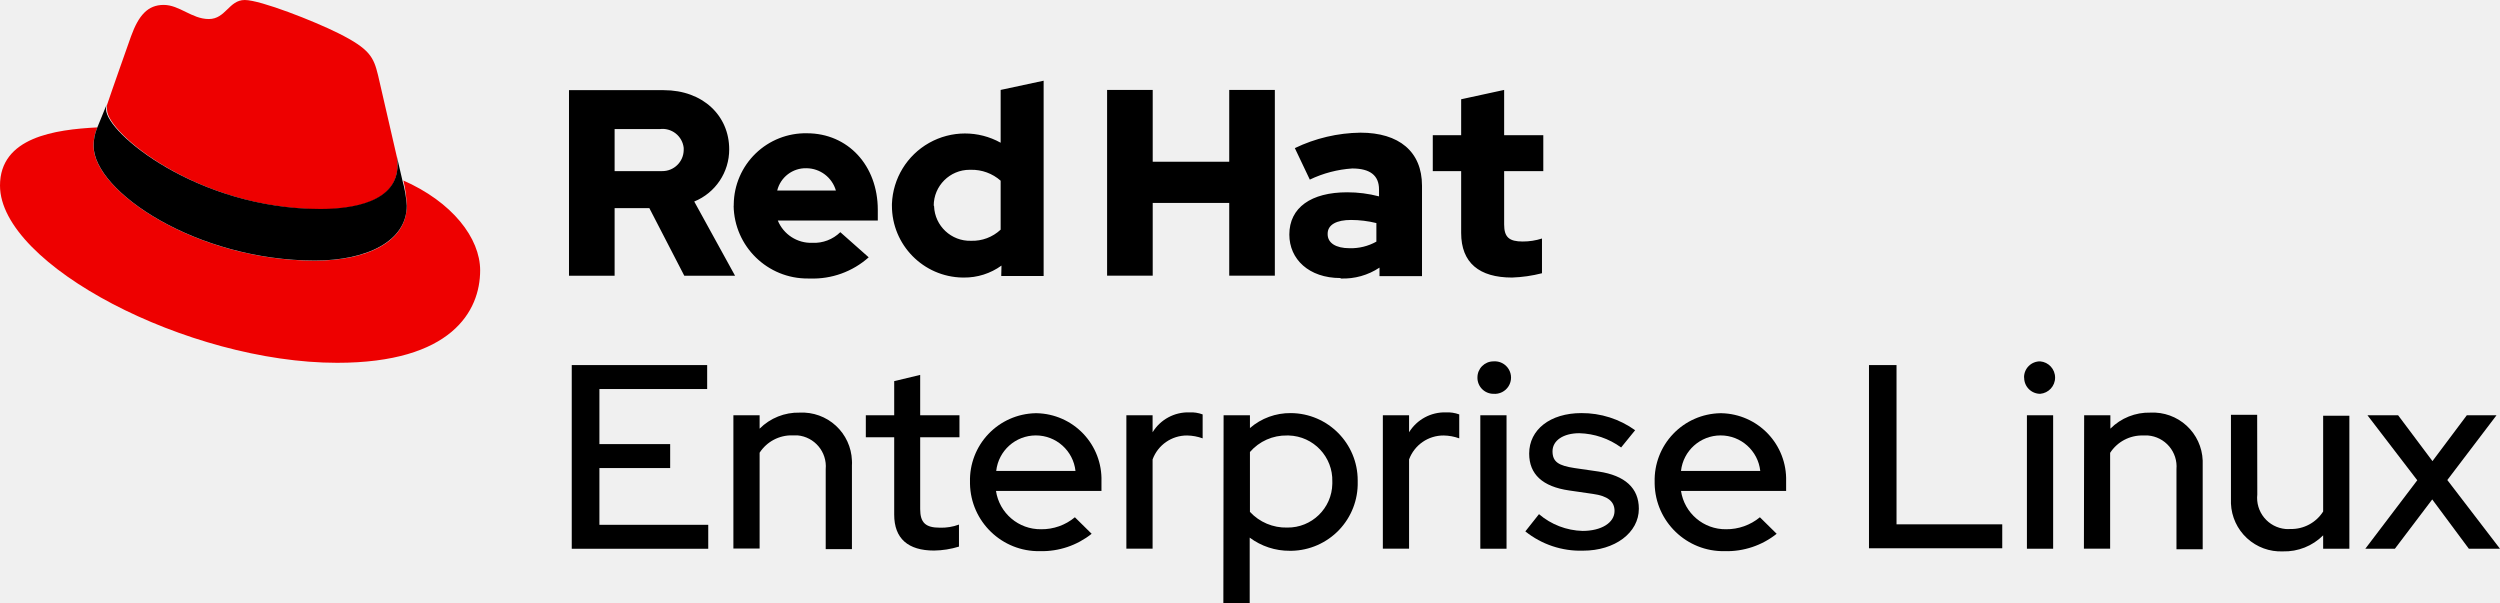
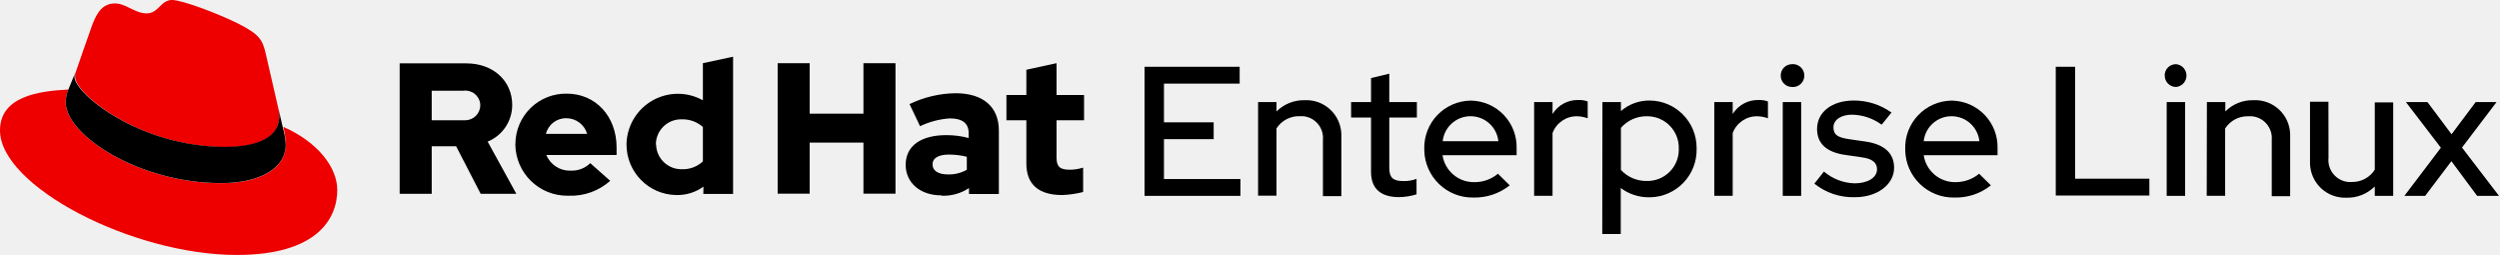
- <svg xmlns="http://www.w3.org/2000/svg" id="Layer_1" data-name="Layer 1" viewBox="0 0 208.79 50.36" version="1.1" width="208.79" height="50.36">
+ <svg xmlns="http://www.w3.org/2000/svg" id="Layer_1" data-name="Layer 1" viewBox="0 0 297.121 30.3" version="1.1" width="297.121" height="30.3">
  <defs id="defs4">
    <style id="style2">.cls-1{fill:#fff;stroke:#d9d9d9;}.cls-2{fill:#e00;}</style>
  </defs>
-   <g id="Group_150" data-name="Group 150" transform="translate(-26.61,-44.82)">
-     <g id="Group_79" data-name="Group 79">
-       <path id="Path_377" data-name="Path 377" d="m 74.36,75.31 h 11.31 v 2 h -9 v 4.6 h 5.91 v 2 h -5.91 v 4.74 h 9.09 v 2 h -11.4 z" />
-       <path id="Path_378" data-name="Path 378" d="m 87.86,79.5 h 2.19 v 1.12 a 4.58,4.58 0 0 1 3.35,-1.34 4.16,4.16 0 0 1 4.36,4 2.67,2.67 0 0 1 0,0.4 v 7 H 95.57 V 84 a 2.6,2.6 0 0 0 -2.36,-2.82 h -0.4 a 3.18,3.18 0 0 0 -2.76,1.45 v 8 h -2.19 z" />
-       <path id="Path_379" data-name="Path 379" d="M 101.29,81.34 H 98.92 V 79.5 h 2.37 v -2.85 l 2.17,-0.52 v 3.37 h 3.28 v 1.84 h -3.28 v 6 c 0,1.14 0.46,1.55 1.64,1.55 a 4.17,4.17 0 0 0 1.6,-0.26 v 1.84 a 7.35,7.35 0 0 1 -2.08,0.33 c -2.17,0 -3.33,-1 -3.33,-3 z" />
-       <path id="Path_380" data-name="Path 380" d="m 113.47,90.85 a 5.74,5.74 0 0 1 -5.85,-5.63 v -0.16 a 5.59,5.59 0 0 1 5.46,-5.73 h 0.13 A 5.52,5.52 0 0 1 118.6,85 v 0.82 h -8.81 a 3.76,3.76 0 0 0 3.77,3.2 4.32,4.32 0 0 0 2.82,-1 l 1.4,1.38 a 6.67,6.67 0 0 1 -4.31,1.45 z m -3.66,-6.7 h 6.62 a 3.33,3.33 0 0 0 -6.62,0 z" />
-       <path id="Path_381" data-name="Path 381" d="m 120.68,79.5 h 2.19 v 1.42 a 3.48,3.48 0 0 1 3.07,-1.66 2.78,2.78 0 0 1 1.11,0.17 v 2 a 4,4 0 0 0 -1.29,-0.24 3.05,3.05 0 0 0 -2.89,2 v 7.45 h -2.19 z" />
-       <path id="Path_382" data-name="Path 382" d="m 128.8,79.5 h 2.2 v 1.07 a 5.12,5.12 0 0 1 3.42,-1.25 5.62,5.62 0 0 1 5.58,5.62 v 0.12 a 5.63,5.63 0 0 1 -5.51,5.76 h -0.16 a 5.54,5.54 0 0 1 -3.35,-1.1 v 5.46 h -2.2 z m 2.2,3.07 v 5 a 4.1,4.1 0 0 0 3.11,1.31 3.72,3.72 0 0 0 3.77,-3.66 v -0.17 a 3.75,3.75 0 0 0 -3.64,-3.86 h -0.13 A 4,4 0 0 0 131,82.57 Z" />
-       <path id="Path_383" data-name="Path 383" d="m 142.1,79.5 h 2.19 v 1.42 a 3.5,3.5 0 0 1 3.07,-1.66 2.86,2.86 0 0 1 1.12,0.17 v 2 a 4,4 0 0 0 -1.29,-0.24 3.06,3.06 0 0 0 -2.9,2 v 7.45 h -2.19 z" />
-       <path id="Path_384" data-name="Path 384" d="M 150,76.34 A 1.34,1.34 0 0 1 151.33,75 v 0 a 1.36,1.36 0 1 1 0,2.71 1.34,1.34 0 0 1 -1.33,-1.37 z m 2.43,14.31 h -2.19 V 79.5 h 2.19 z" />
-       <path id="Path_385" data-name="Path 385" d="m 155.14,87.76 a 5.84,5.84 0 0 0 3.64,1.4 c 1.57,0 2.67,-0.68 2.67,-1.67 0,-0.79 -0.57,-1.25 -1.8,-1.42 l -2,-0.29 c -2.21,-0.32 -3.33,-1.35 -3.33,-3.08 0,-2 1.76,-3.38 4.36,-3.38 a 7.62,7.62 0 0 1 4.49,1.43 L 162,82.19 A 6.21,6.21 0 0 0 158.51,81 c -1.34,0 -2.24,0.61 -2.24,1.51 0,0.9 0.53,1.2 1.84,1.4 l 2,0.29 c 2.21,0.33 3.37,1.38 3.37,3.11 0,2 -2,3.5 -4.66,3.5 A 7.35,7.35 0 0 1 154,89.2 Z" />
-       <path id="Path_386" data-name="Path 386" d="m 170.65,90.85 a 5.74,5.74 0 0 1 -5.85,-5.63 v -0.16 a 5.59,5.59 0 0 1 5.46,-5.73 h 0.13 a 5.52,5.52 0 0 1 5.39,5.67 v 0.82 H 167 a 3.76,3.76 0 0 0 3.77,3.2 4.37,4.37 0 0 0 2.82,-1 l 1.4,1.38 a 6.67,6.67 0 0 1 -4.34,1.45 z M 167,84.15 h 6.62 a 3.33,3.33 0 0 0 -6.62,0 z" />
-       <path id="Path_387" data-name="Path 387" d="m 182.7,75.31 h 2.3 v 13.3 h 8.83 v 2 H 182.7 Z" />
-       <path id="Path_388" data-name="Path 388" d="M 195.65,76.34 A 1.33,1.33 0 0 1 197,75 v 0 a 1.36,1.36 0 0 1 0,2.71 1.34,1.34 0 0 1 -1.34,-1.35 z m 2.43,14.31 h -2.19 V 79.5 h 2.19 z" />
-       <path id="Path_389" data-name="Path 389" d="m 200.67,79.5 h 2.19 v 1.12 a 4.56,4.56 0 0 1 3.35,-1.34 4.16,4.16 0 0 1 4.36,4 v 7.41 h -2.19 V 84 A 2.6,2.6 0 0 0 206,81.19 h -0.4 a 3.18,3.18 0 0 0 -2.76,1.45 v 8 h -2.19 z" />
-       <path id="Path_390" data-name="Path 390" d="m 215.13,86.12 a 2.61,2.61 0 0 0 2.36,2.88 2.67,2.67 0 0 0 0.4,0 3.15,3.15 0 0 0 2.74,-1.46 v -8 h 2.19 v 11.11 h -2.19 v -1.12 a 4.58,4.58 0 0 1 -3.36,1.34 4.17,4.17 0 0 1 -4.34,-4 c 0,-0.14 0,-0.27 0,-0.41 v -7 h 2.19 z" />
-       <path id="Path_391" data-name="Path 391" d="m 228.49,84.93 -4.16,-5.43 h 2.56 l 2.87,3.83 2.87,-3.83 h 2.48 l -4.11,5.41 4.4,5.74 h -2.6 l -3.06,-4.12 -3.12,4.12 h -2.47 z" />
+   <g id="Group_79" data-name="Group 79" transform="translate(61.72087,-67.37256)">
+     <path id="Path_377" data-name="Path 377" d="m 74.36,75.31 h 11.31 v 2 h -9 v 4.6 h 5.91 v 2 h -5.91 v 4.74 h 9.09 v 2 h -11.4 z" />
+     <path id="Path_378" data-name="Path 378" d="m 87.86,79.5 h 2.19 v 1.12 a 4.58,4.58 0 0 1 3.35,-1.34 4.16,4.16 0 0 1 4.36,4 2.67,2.67 0 0 1 0,0.4 v 7 H 95.57 V 84 a 2.6,2.6 0 0 0 -2.36,-2.82 h -0.4 a 3.18,3.18 0 0 0 -2.76,1.45 v 8 h -2.19 z" />
+     <path id="Path_379" data-name="Path 379" d="M 101.29,81.34 H 98.92 V 79.5 h 2.37 v -2.85 l 2.17,-0.52 v 3.37 h 3.28 v 1.84 h -3.28 v 6 c 0,1.14 0.46,1.55 1.64,1.55 a 4.17,4.17 0 0 0 1.6,-0.26 v 1.84 a 7.35,7.35 0 0 1 -2.08,0.33 c -2.17,0 -3.33,-1 -3.33,-3 z" />
+     <path id="Path_380" data-name="Path 380" d="m 113.47,90.85 a 5.74,5.74 0 0 1 -5.85,-5.63 v -0.16 a 5.59,5.59 0 0 1 5.46,-5.73 h 0.13 A 5.52,5.52 0 0 1 118.6,85 v 0.82 h -8.81 a 3.76,3.76 0 0 0 3.77,3.2 4.32,4.32 0 0 0 2.82,-1 l 1.4,1.38 a 6.67,6.67 0 0 1 -4.31,1.45 z m -3.66,-6.7 h 6.62 a 3.33,3.33 0 0 0 -6.62,0 z" />
+     <path id="Path_381" data-name="Path 381" d="m 120.68,79.5 h 2.19 v 1.42 a 3.48,3.48 0 0 1 3.07,-1.66 2.78,2.78 0 0 1 1.11,0.17 v 2 a 4,4 0 0 0 -1.29,-0.24 3.05,3.05 0 0 0 -2.89,2 v 7.45 h -2.19 z" />
+     <path id="Path_382" data-name="Path 382" d="m 128.8,79.5 h 2.2 v 1.07 a 5.12,5.12 0 0 1 3.42,-1.25 5.62,5.62 0 0 1 5.58,5.62 v 0.12 a 5.63,5.63 0 0 1 -5.51,5.76 h -0.16 a 5.54,5.54 0 0 1 -3.35,-1.1 v 5.46 h -2.2 z m 2.2,3.07 v 5 a 4.1,4.1 0 0 0 3.11,1.31 3.72,3.72 0 0 0 3.77,-3.66 v -0.17 a 3.75,3.75 0 0 0 -3.64,-3.86 h -0.13 A 4,4 0 0 0 131,82.57 Z" />
+     <path id="Path_383" data-name="Path 383" d="m 142.1,79.5 h 2.19 v 1.42 a 3.5,3.5 0 0 1 3.07,-1.66 2.86,2.86 0 0 1 1.12,0.17 v 2 a 4,4 0 0 0 -1.29,-0.24 3.06,3.06 0 0 0 -2.9,2 v 7.45 h -2.19 z" />
+     <path id="Path_384" data-name="Path 384" d="M 150,76.34 A 1.34,1.34 0 0 1 151.33,75 v 0 a 1.36,1.36 0 1 1 0,2.71 1.34,1.34 0 0 1 -1.33,-1.37 z m 2.43,14.31 h -2.19 V 79.5 h 2.19 z" />
+     <path id="Path_385" data-name="Path 385" d="m 155.14,87.76 a 5.84,5.84 0 0 0 3.64,1.4 c 1.57,0 2.67,-0.68 2.67,-1.67 0,-0.79 -0.57,-1.25 -1.8,-1.42 l -2,-0.29 c -2.21,-0.32 -3.33,-1.35 -3.33,-3.08 0,-2 1.76,-3.38 4.36,-3.38 a 7.62,7.62 0 0 1 4.49,1.43 L 162,82.19 A 6.21,6.21 0 0 0 158.51,81 c -1.34,0 -2.24,0.61 -2.24,1.51 0,0.9 0.53,1.2 1.84,1.4 l 2,0.29 c 2.21,0.33 3.37,1.38 3.37,3.11 0,2 -2,3.5 -4.66,3.5 A 7.35,7.35 0 0 1 154,89.2 Z" />
+     <path id="Path_386" data-name="Path 386" d="m 170.65,90.85 a 5.74,5.74 0 0 1 -5.85,-5.63 v -0.16 a 5.59,5.59 0 0 1 5.46,-5.73 h 0.13 a 5.52,5.52 0 0 1 5.39,5.67 v 0.82 H 167 a 3.76,3.76 0 0 0 3.77,3.2 4.37,4.37 0 0 0 2.82,-1 l 1.4,1.38 a 6.67,6.67 0 0 1 -4.34,1.45 z M 167,84.15 h 6.62 a 3.33,3.33 0 0 0 -6.62,0 z" />
+     <path id="Path_387" data-name="Path 387" d="m 182.7,75.31 h 2.3 v 13.3 h 8.83 v 2 H 182.7 Z" />
+     <path id="Path_388" data-name="Path 388" d="M 195.65,76.34 A 1.33,1.33 0 0 1 197,75 v 0 a 1.36,1.36 0 0 1 0,2.71 1.34,1.34 0 0 1 -1.34,-1.35 z m 2.43,14.31 h -2.19 V 79.5 h 2.19 z" />
+     <path id="Path_389" data-name="Path 389" d="m 200.67,79.5 h 2.19 v 1.12 a 4.56,4.56 0 0 1 3.35,-1.34 4.16,4.16 0 0 1 4.36,4 v 7.41 h -2.19 V 84 A 2.6,2.6 0 0 0 206,81.19 h -0.4 a 3.18,3.18 0 0 0 -2.76,1.45 v 8 h -2.19 z" />
+     <path id="Path_390" data-name="Path 390" d="m 215.13,86.12 a 2.61,2.61 0 0 0 2.36,2.88 2.67,2.67 0 0 0 0.4,0 3.15,3.15 0 0 0 2.74,-1.46 v -8 h 2.19 v 11.11 h -2.19 v -1.12 a 4.58,4.58 0 0 1 -3.36,1.34 4.17,4.17 0 0 1 -4.34,-4 c 0,-0.14 0,-0.27 0,-0.41 v -7 h 2.19 z" />
+     <path id="Path_391" data-name="Path 391" d="m 228.49,84.93 -4.16,-5.43 h 2.56 l 2.87,3.83 2.87,-3.83 h 2.48 l -4.11,5.41 4.4,5.74 h -2.6 l -3.06,-4.12 -3.12,4.12 h -2.47 z" />
+   </g>
+   <g id="Group_81" data-name="Group 81" transform="translate(-26.61,-44.82)">
+     <g id="Group_80" data-name="Group 80">
+       <path id="Path_392" data-name="Path 392" class="cls-2" d="m 53.36,62.31 c 2.64,0 6.45,-0.55 6.45,-3.68 a 2.88,2.88 0 0 0 -0.06,-0.72 l -1.57,-6.82 c -0.37,-1.5 -0.68,-2.18 -3.32,-3.5 -2,-1 -6.49,-2.77 -7.81,-2.77 -1.32,0 -1.59,1.59 -3,1.59 -1.41,0 -2.45,-1.18 -3.77,-1.18 -1.32,0 -2.09,0.86 -2.73,2.63 0,0 -1.77,5 -2,5.72 a 1.43,1.43 0 0 0 0,0.41 c 0,1.94 7.64,8.31 17.89,8.31 m 6.86,-2.4 a 10.2,10.2 0 0 1 0.28,2.1 c 0,3 -3.31,4.59 -7.67,4.59 -9.86,0 -18.49,-5.77 -18.49,-9.59 a 3.9,3.9 0 0 1 0.32,-1.54 c -3.54,0.18 -8.13,0.82 -8.13,4.86 0,6.63 15.72,14.8 28.16,14.8 9.54,0 11.94,-4.31 11.94,-7.72 0,-2.68 -2.31,-5.72 -6.49,-7.54" />
+       <path id="Path_393" data-name="Path 393" d="m 60.22,59.9 a 9.67,9.67 0 0 1 0.36,2.1 c 0,2.95 -3.31,4.58 -7.67,4.58 -9.86,0 -18.48,-5.76 -18.48,-9.58 a 3.85,3.85 0 0 1 0.31,-1.54 l 0.78,-1.91 a 1.13,1.13 0 0 0 -0.05,0.41 c 0,1.94 7.65,8.31 17.89,8.31 2.64,0 6.45,-0.55 6.45,-3.68 a 2.92,2.92 0 0 0 -0.06,-0.72 z" />
    </g>
-     <g id="Group_81" data-name="Group 81">
-       <g id="Group_80" data-name="Group 80">
-         <path id="Path_392" data-name="Path 392" class="cls-2" d="m 53.36,62.31 c 2.64,0 6.45,-0.55 6.45,-3.68 a 2.88,2.88 0 0 0 -0.06,-0.72 l -1.57,-6.82 c -0.37,-1.5 -0.68,-2.18 -3.32,-3.5 -2,-1 -6.49,-2.77 -7.81,-2.77 -1.32,0 -1.59,1.59 -3,1.59 -1.41,0 -2.45,-1.18 -3.77,-1.18 -1.32,0 -2.09,0.86 -2.73,2.63 0,0 -1.77,5 -2,5.72 a 1.43,1.43 0 0 0 0,0.41 c 0,1.94 7.64,8.31 17.89,8.31 m 6.86,-2.4 a 10.2,10.2 0 0 1 0.28,2.1 c 0,3 -3.31,4.59 -7.67,4.59 -9.86,0 -18.49,-5.77 -18.49,-9.59 a 3.9,3.9 0 0 1 0.32,-1.54 c -3.54,0.18 -8.13,0.82 -8.13,4.86 0,6.63 15.72,14.8 28.16,14.8 9.54,0 11.94,-4.31 11.94,-7.72 0,-2.68 -2.31,-5.72 -6.49,-7.54" />
-         <path id="Path_393" data-name="Path 393" d="m 60.22,59.9 a 9.67,9.67 0 0 1 0.36,2.1 c 0,2.95 -3.31,4.58 -7.67,4.58 -9.86,0 -18.48,-5.76 -18.48,-9.58 a 3.85,3.85 0 0 1 0.31,-1.54 l 0.78,-1.91 a 1.13,1.13 0 0 0 -0.05,0.41 c 0,1.94 7.65,8.31 17.89,8.31 2.64,0 6.45,-0.55 6.45,-3.68 a 2.92,2.92 0 0 0 -0.06,-0.72 z" />
-       </g>
-       <path id="Path_394" data-name="Path 394" d="m 148.64,64.27 c 0,2.5 1.51,3.73 4.25,3.73 a 11.6,11.6 0 0 0 2.5,-0.36 v -2.9 a 5.21,5.21 0 0 1 -1.61,0.25 c -1.13,0 -1.55,-0.36 -1.55,-1.42 v -4.46 h 3.27 v -3 h -3.27 v -3.78 l -3.59,0.78 v 3 h -2.37 v 3 h 2.37 z m -11.15,0.07 c 0,-0.77 0.77,-1.15 1.95,-1.15 a 8.92,8.92 0 0 1 2.12,0.26 V 65 a 4.35,4.35 0 0 1 -2.24,0.55 c -1.15,0 -1.83,-0.44 -1.83,-1.17 m 1.1,3.7 a 5.47,5.47 0 0 0 3.23,-0.91 v 0.71 h 3.55 v -7.55 c 0,-2.86 -1.93,-4.43 -5.14,-4.43 a 13,13 0 0 0 -5.48,1.29 l 1.25,2.63 a 9.68,9.68 0 0 1 3.54,-0.93 c 1.49,0 2.24,0.58 2.24,1.75 v 0.58 a 10.38,10.38 0 0 0 -2.66,-0.34 c -3,0 -4.83,1.27 -4.83,3.53 0,2.06 1.64,3.63 4.26,3.63 m -19.48,-0.2 h 3.81 v -6.07 h 6.39 v 6.07 h 3.81 V 52.33 h -3.81 v 6 h -6.39 v -6 h -3.81 z M 104.59,62 a 3,3 0 0 1 3,-3 h 0.11 a 3.64,3.64 0 0 1 2.48,0.91 V 64 a 3.45,3.45 0 0 1 -2.48,0.93 3,3 0 0 1 -3.08,-2.88 V 62 m 5.61,5.87 h 3.54 V 51.56 l -3.59,0.77 v 4.41 a 6.11,6.11 0 0 0 -9.08,5.11 V 62 a 6,6 0 0 0 5.9,6 h 0.1 a 5.27,5.27 0 0 0 3.15,-1 z m -16.26,-9 a 2.58,2.58 0 0 1 2.45,1.86 h -4.9 a 2.45,2.45 0 0 1 2.44,-1.86 M 87.88,62 a 6.17,6.17 0 0 0 6.23,6.08 h 0.15 a 7,7 0 0 0 4.9,-1.77 l -2.37,-2.1 a 3.13,3.13 0 0 1 -2.34,0.89 3,3 0 0 1 -2.88,-1.86 h 8.35 v -0.89 c 0,-3.72 -2.5,-6.4 -5.92,-6.4 a 6,6 0 0 0 -6.11,5.92 V 62 m -6.18,-6.4 a 1.78,1.78 0 0 1 2,1.57 c 0,0.06 0,0.12 0,0.18 a 1.78,1.78 0 0 1 -1.8,1.76 H 77.94 V 55.6 Z m -7.58,12.25 h 3.81 V 62.2 h 2.9 l 2.92,5.65 H 88 l -3.41,-6.2 a 4.69,4.69 0 0 0 2.92,-4.36 c 0,-2.8 -2.19,-4.94 -5.47,-4.94 h -7.91 z" />
-     </g>
+     <path id="Path_394" data-name="Path 394" d="m 148.64,64.27 c 0,2.5 1.51,3.73 4.25,3.73 a 11.6,11.6 0 0 0 2.5,-0.36 v -2.9 a 5.21,5.21 0 0 1 -1.61,0.25 c -1.13,0 -1.55,-0.36 -1.55,-1.42 v -4.46 h 3.27 v -3 h -3.27 v -3.78 l -3.59,0.78 v 3 h -2.37 v 3 h 2.37 z m -11.15,0.07 c 0,-0.77 0.77,-1.15 1.95,-1.15 a 8.92,8.92 0 0 1 2.12,0.26 V 65 a 4.35,4.35 0 0 1 -2.24,0.55 c -1.15,0 -1.83,-0.44 -1.83,-1.17 m 1.1,3.7 a 5.47,5.47 0 0 0 3.23,-0.91 v 0.71 h 3.55 v -7.55 c 0,-2.86 -1.93,-4.43 -5.14,-4.43 a 13,13 0 0 0 -5.48,1.29 l 1.25,2.63 a 9.68,9.68 0 0 1 3.54,-0.93 c 1.49,0 2.24,0.58 2.24,1.75 v 0.58 a 10.38,10.38 0 0 0 -2.66,-0.34 c -3,0 -4.83,1.27 -4.83,3.53 0,2.06 1.64,3.63 4.26,3.63 m -19.48,-0.2 h 3.81 v -6.07 h 6.39 v 6.07 h 3.81 V 52.33 h -3.81 v 6 h -6.39 v -6 h -3.81 z M 104.59,62 a 3,3 0 0 1 3,-3 h 0.11 a 3.64,3.64 0 0 1 2.48,0.91 V 64 a 3.45,3.45 0 0 1 -2.48,0.93 3,3 0 0 1 -3.08,-2.88 V 62 m 5.61,5.87 h 3.54 V 51.56 l -3.59,0.77 v 4.41 a 6.11,6.11 0 0 0 -9.08,5.11 V 62 a 6,6 0 0 0 5.9,6 h 0.1 a 5.27,5.27 0 0 0 3.15,-1 z m -16.26,-9 a 2.58,2.58 0 0 1 2.45,1.86 h -4.9 a 2.45,2.45 0 0 1 2.44,-1.86 M 87.88,62 a 6.17,6.17 0 0 0 6.23,6.08 h 0.15 a 7,7 0 0 0 4.9,-1.77 l -2.37,-2.1 a 3.13,3.13 0 0 1 -2.34,0.89 3,3 0 0 1 -2.88,-1.86 h 8.35 v -0.89 c 0,-3.72 -2.5,-6.4 -5.92,-6.4 a 6,6 0 0 0 -6.11,5.92 V 62 m -6.18,-6.4 a 1.78,1.78 0 0 1 2,1.57 c 0,0.06 0,0.12 0,0.18 a 1.78,1.78 0 0 1 -1.8,1.76 H 77.94 V 55.6 Z m -7.58,12.25 h 3.81 V 62.2 h 2.9 l 2.92,5.65 H 88 l -3.41,-6.2 a 4.69,4.69 0 0 0 2.92,-4.36 c 0,-2.8 -2.19,-4.94 -5.47,-4.94 h -7.91 z" />
  </g>
</svg>
